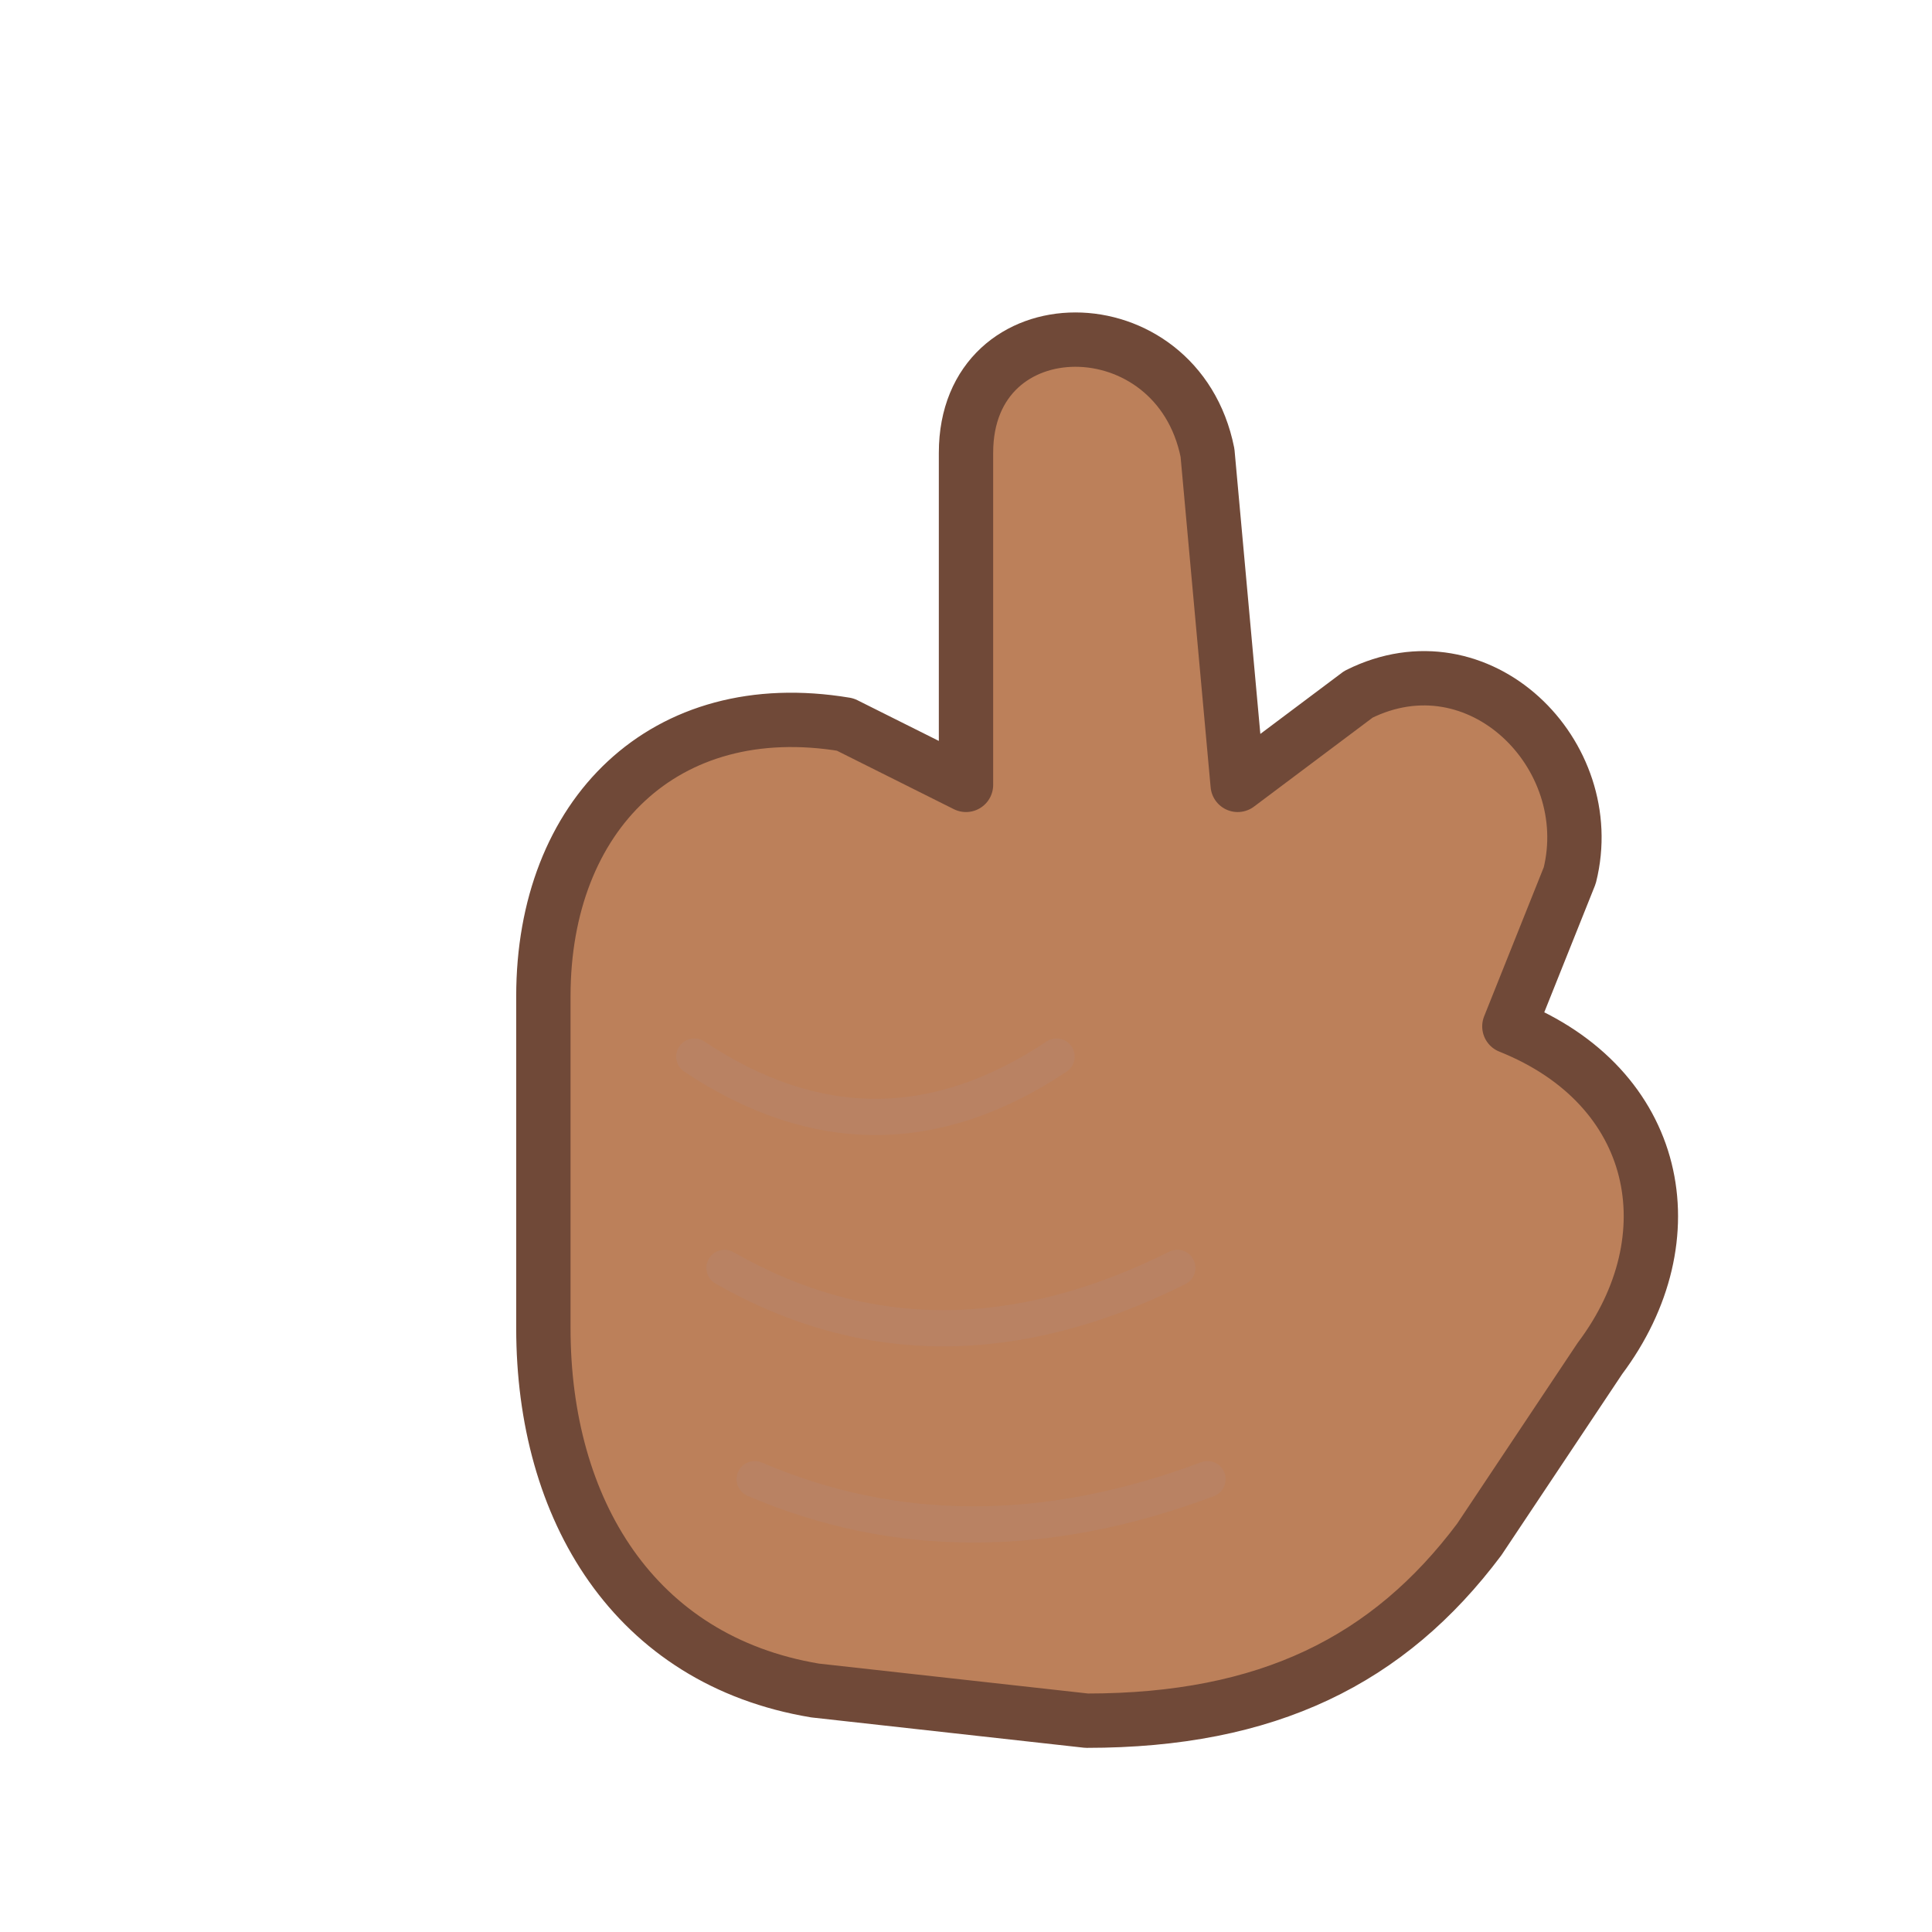
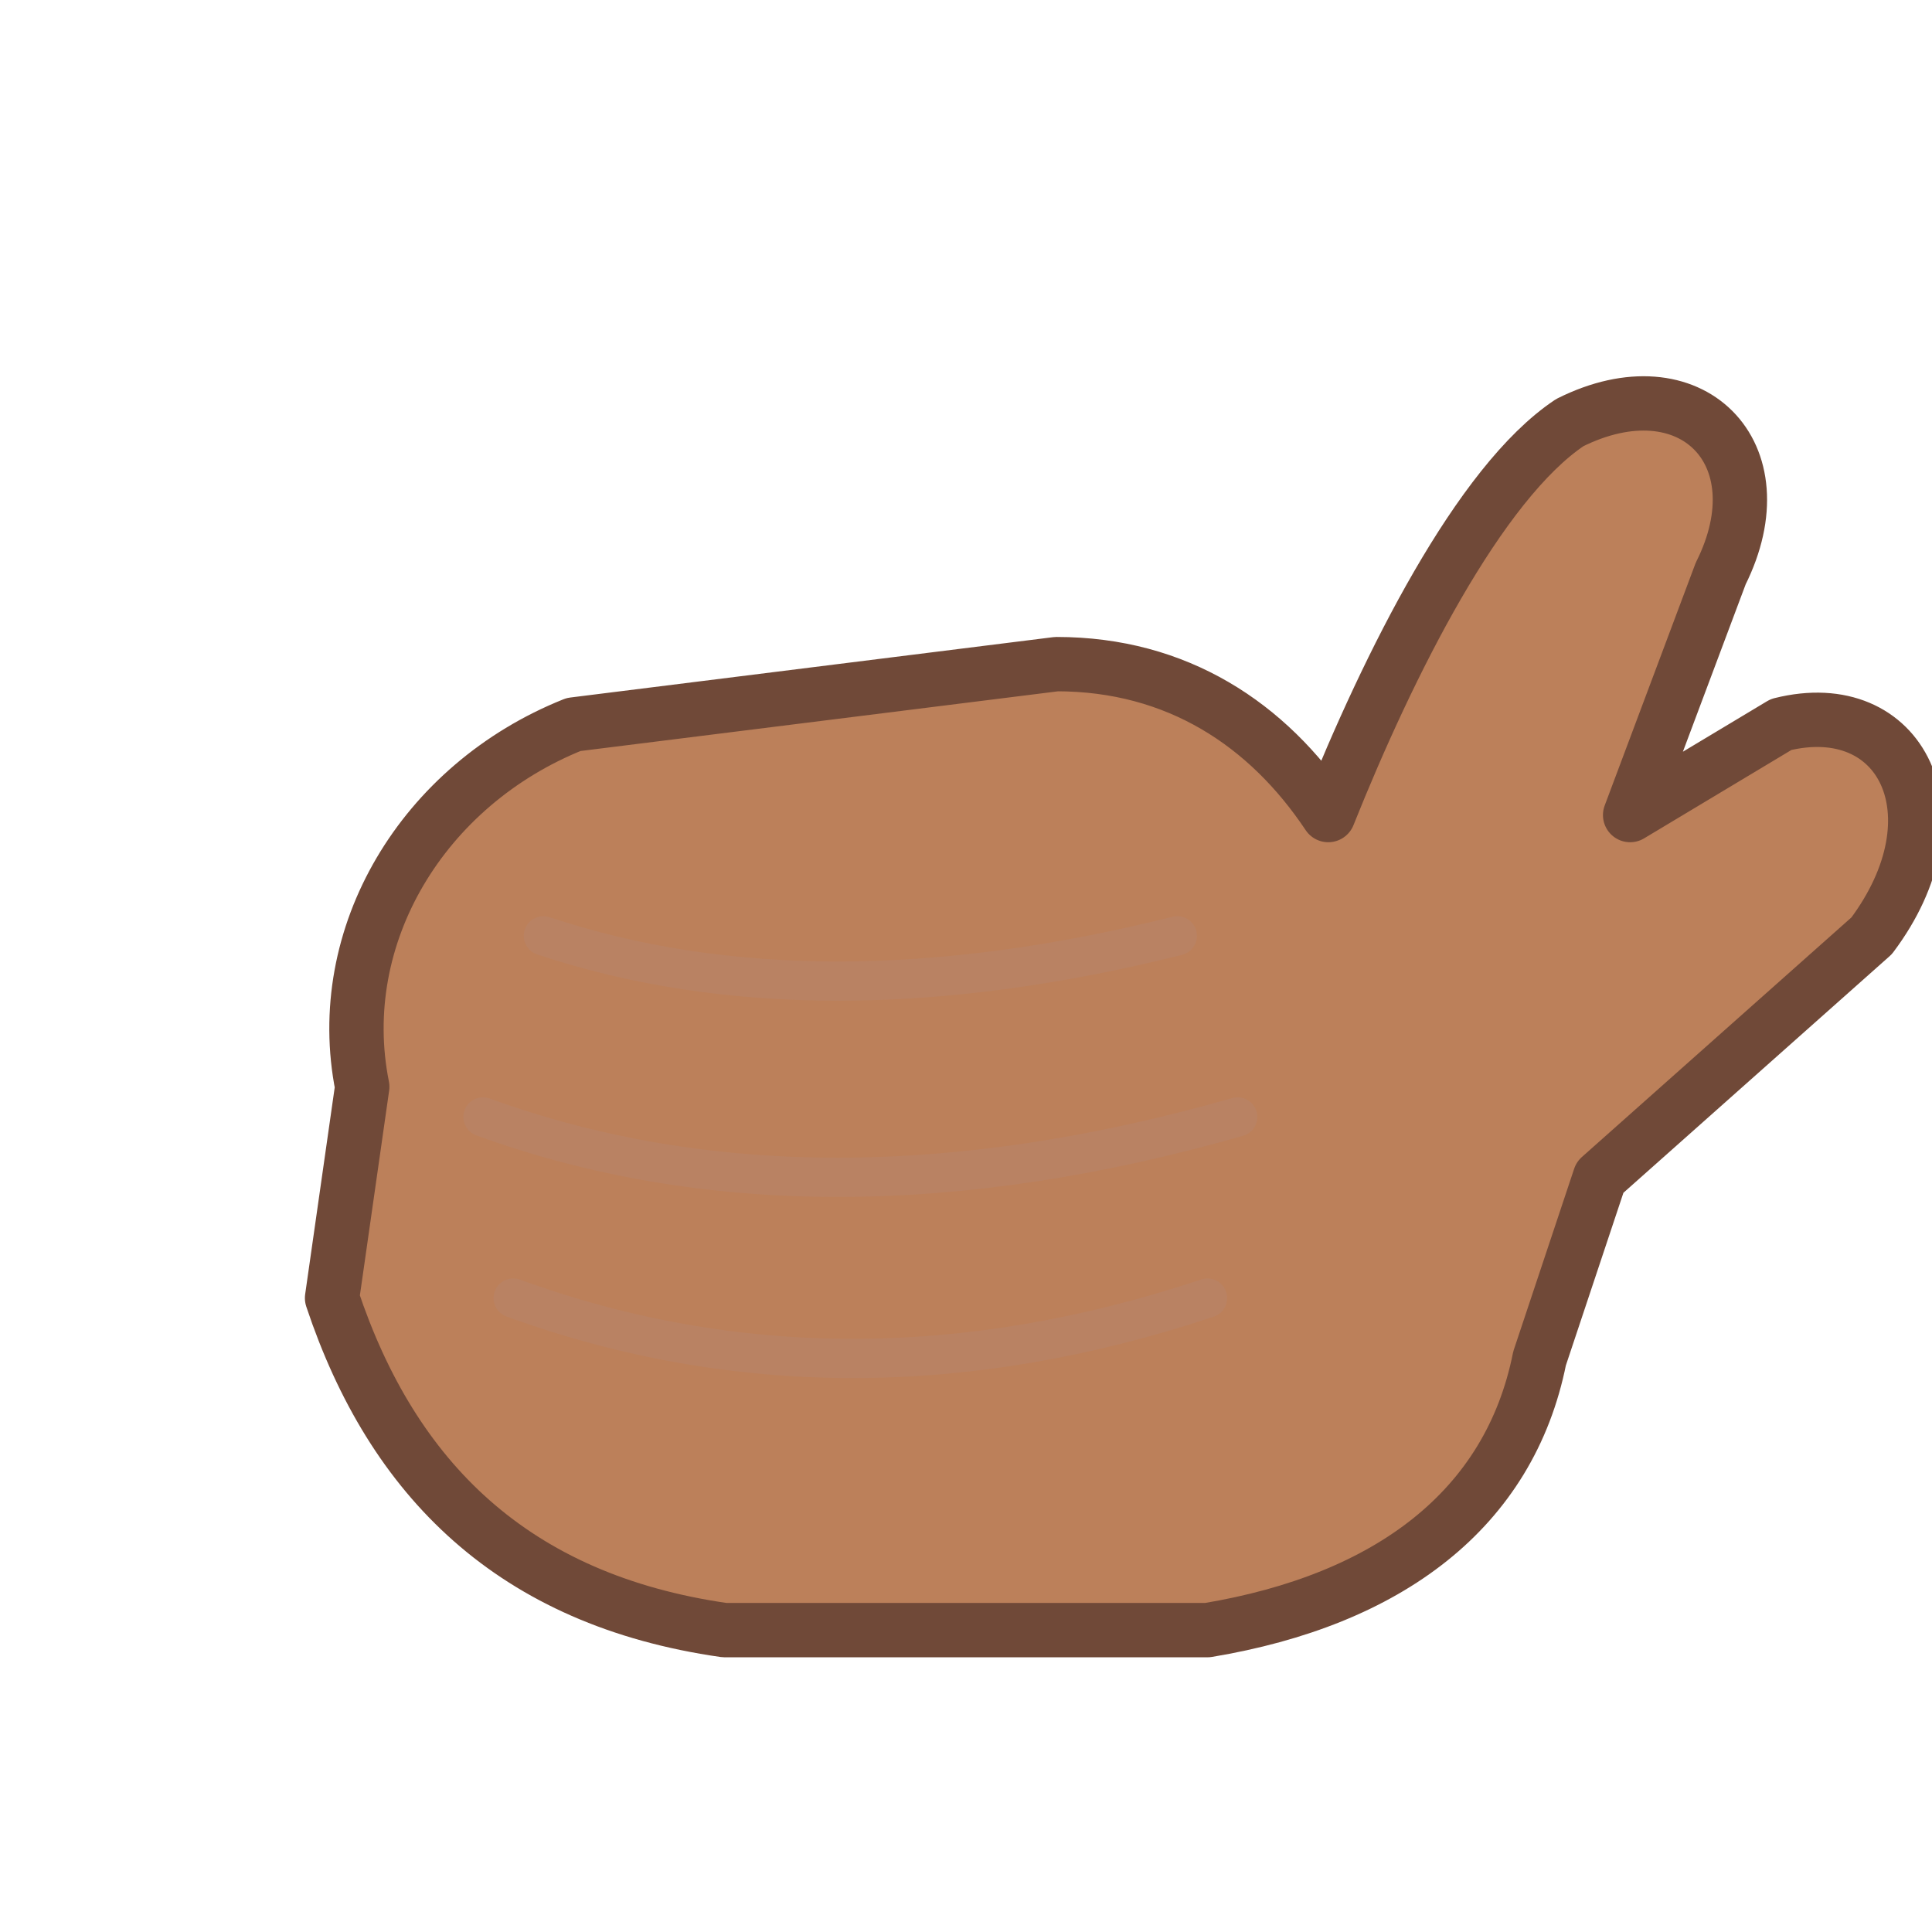
<svg xmlns="http://www.w3.org/2000/svg" width="64" height="64" viewBox="0 0 64 64">
  <g>
-     <path d="M18 33 C18 27 22 23 28 24 L32 26 L32 15 C32 10 39 10 40 15 L41 26 L45 23 C49 21 53 25 52 29 L50 34 C55 36 56 41 53 45 L49 51 C46 55 42 57 36 57 L27 56 C21 55 18 50 18 44 Z" fill="#bc805a" stroke="#704938" stroke-width="1.8" stroke-linejoin="round" />
-     <path d="M23 35 Q29 39 35 35 M24 42 Q31 46 39 42 M25 49 Q32 52 40 49" fill="none" stroke="#b98263" stroke-width="1.2" stroke-linecap="round" />
+     <path d="M12 36 C11 31 14 26 19 24 L35 22 C39 22 42 24 44 27 C46 22 49 16 52 14 C56 12 59 15 57 19 L54 27 L59 24 C63 23 65 27 62 31 L53 39 L51 45 C50 50 46 53 40 54 L24 54 C17 53 13 49 11 43 Z" fill="#bc805a" stroke="#704938" stroke-width="1.8" stroke-linejoin="round" />
+     <path d="M18 31 Q27 34 39 31 M16 37 Q27 41 41 37 M17 43 Q28 47 40 43" fill="none" stroke="#b98263" stroke-width="1.3" stroke-linecap="round" />
  </g>
</svg>
